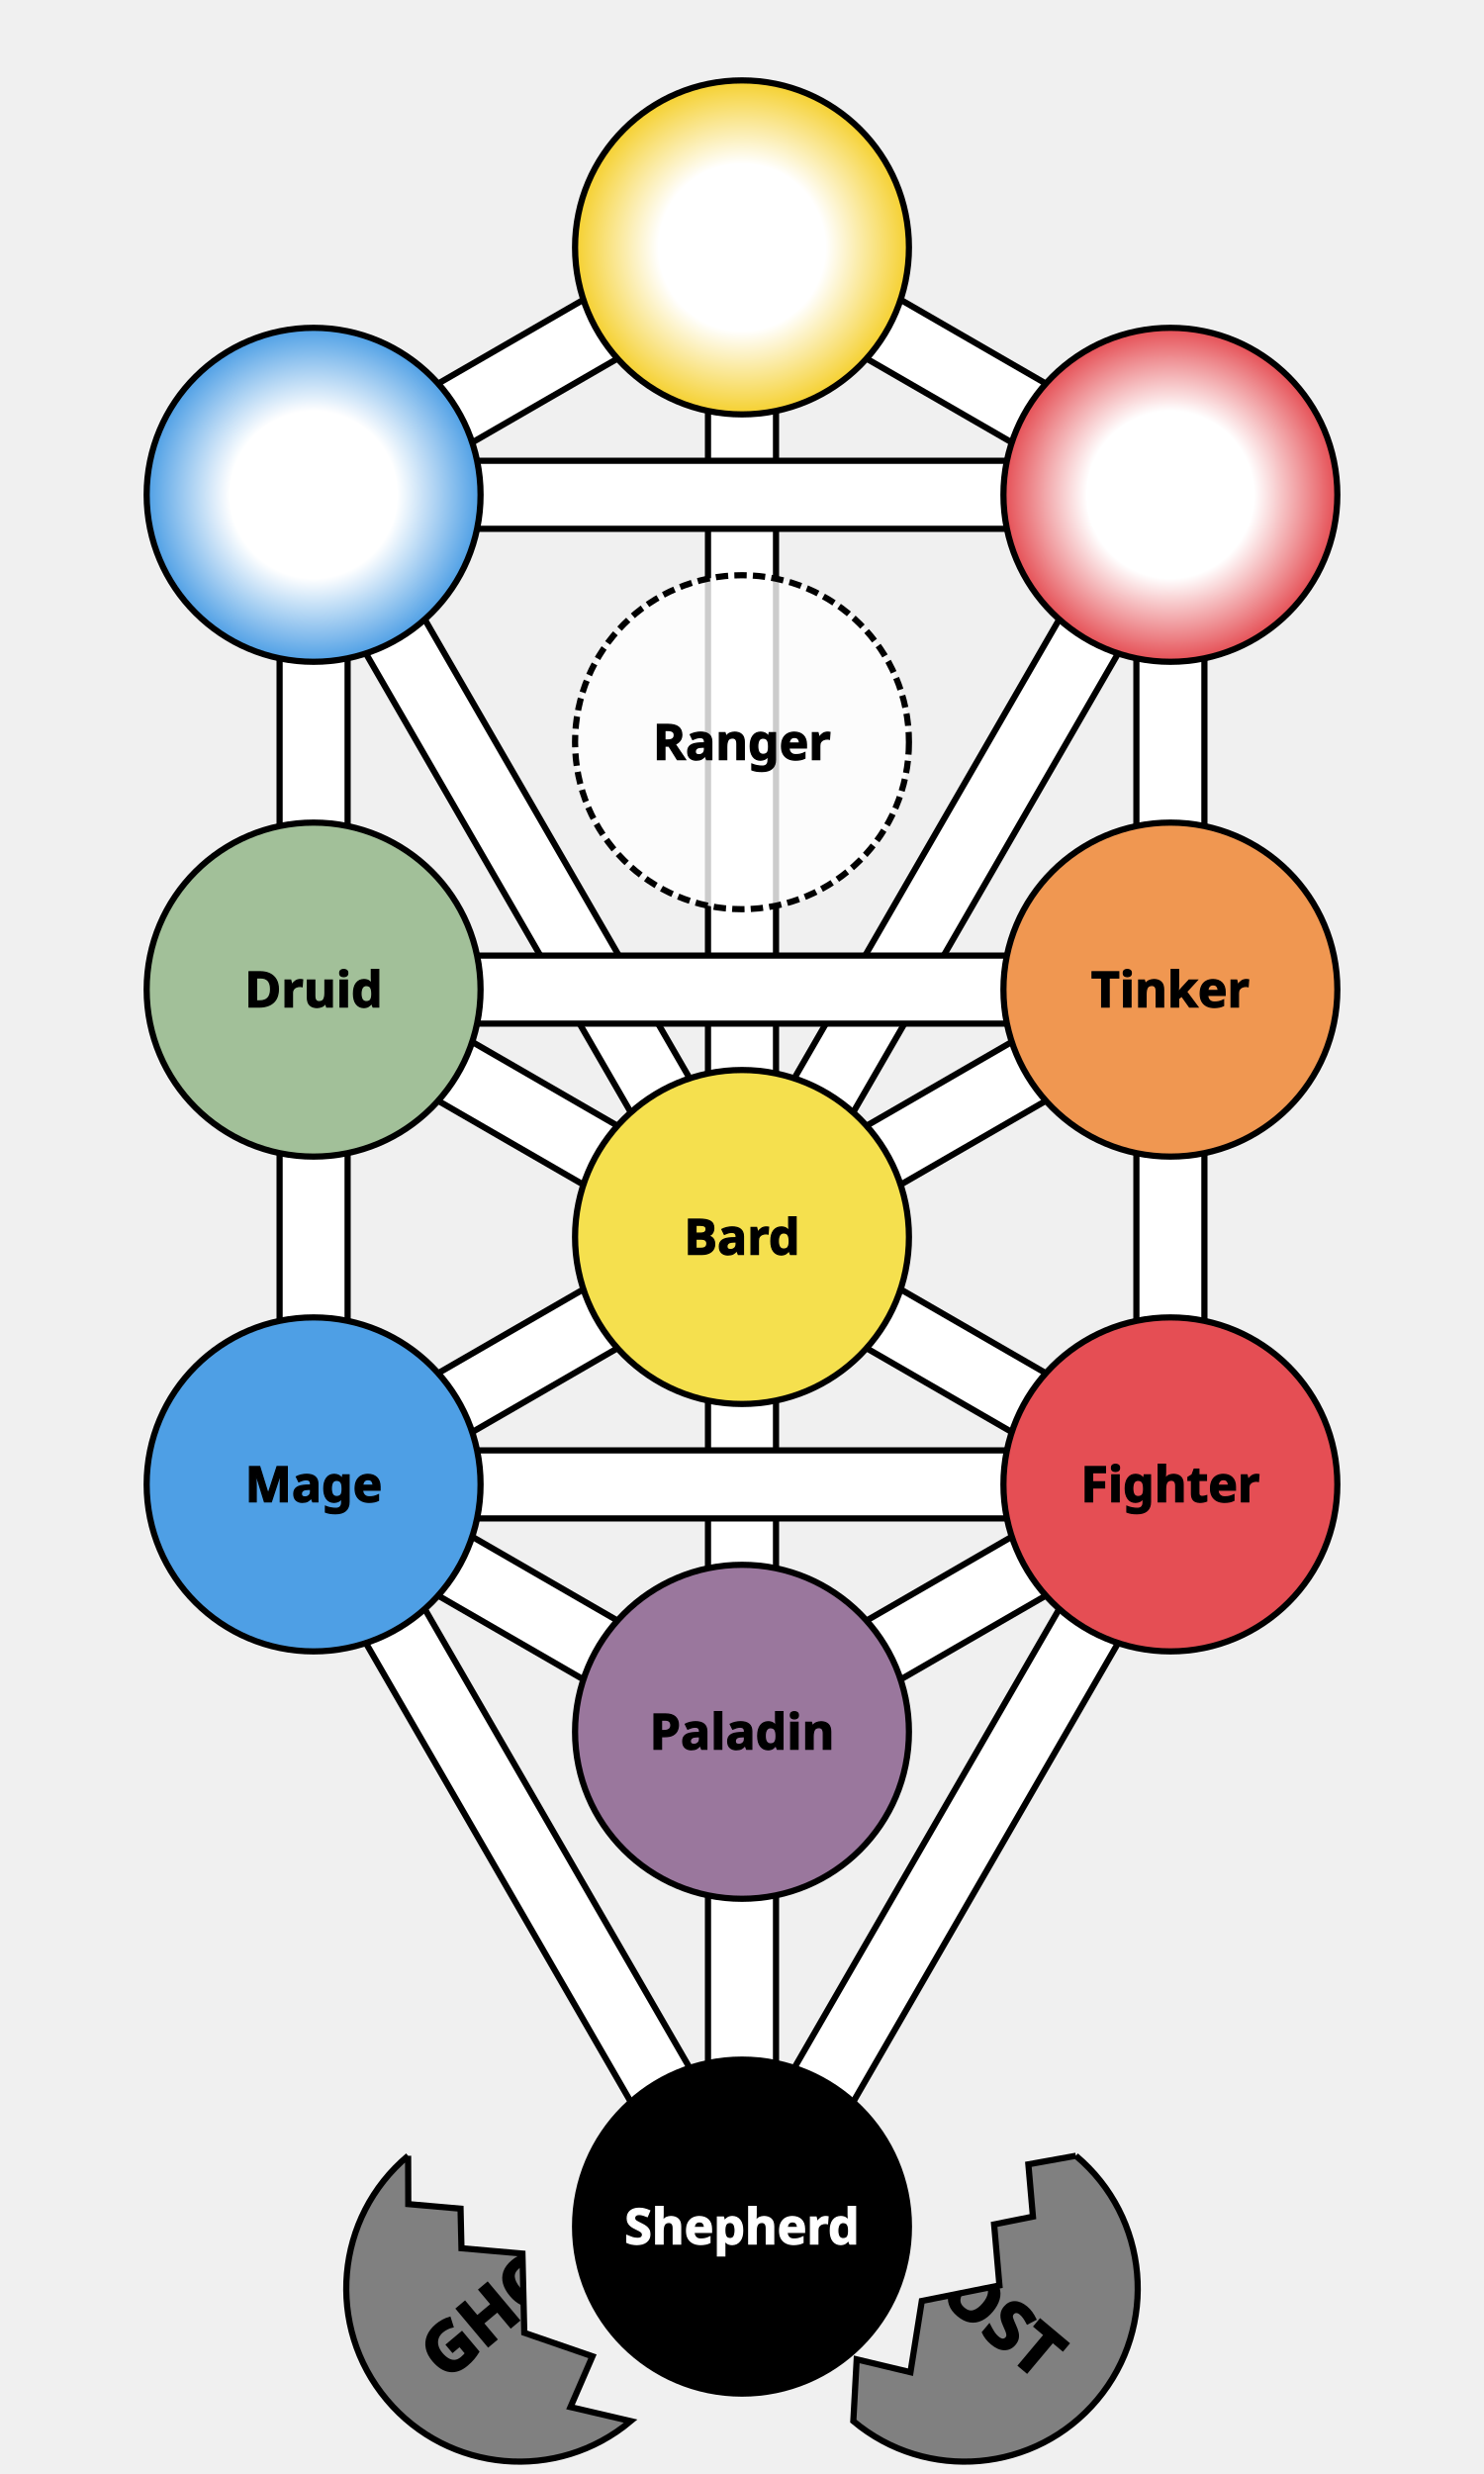
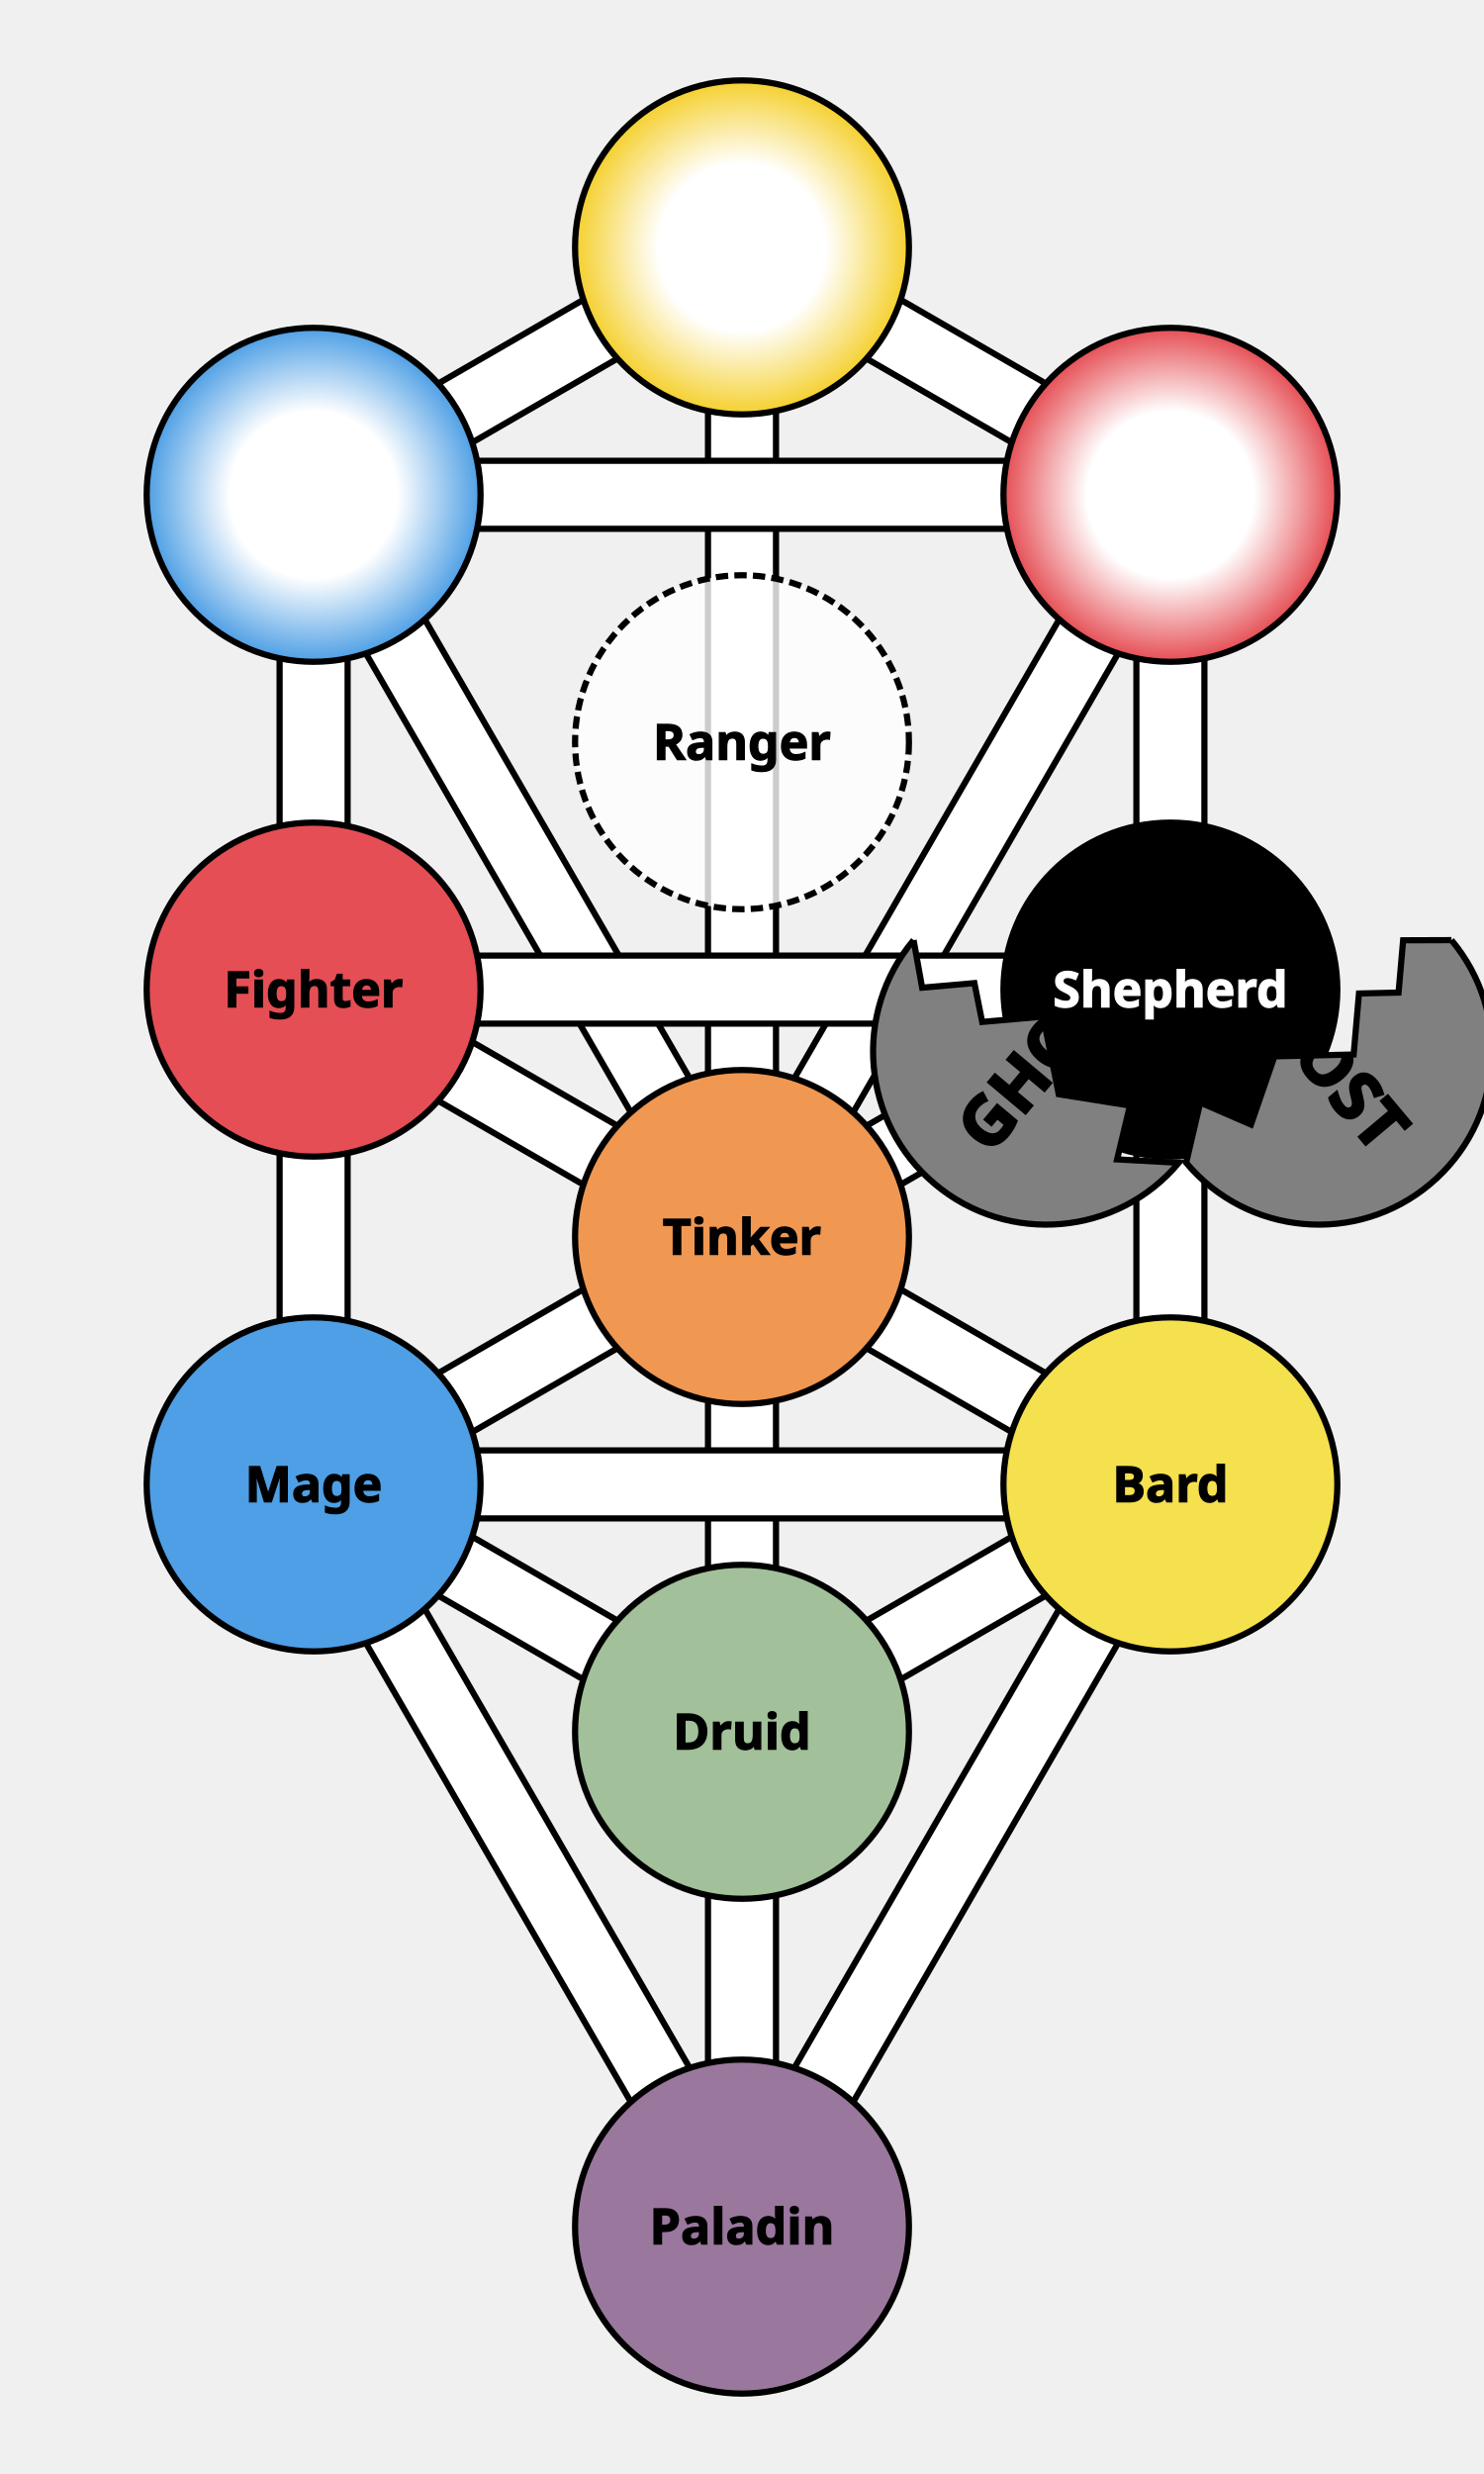
<svg xmlns="http://www.w3.org/2000/svg" xmlns:xlink="http://www.w3.org/1999/xlink" version="1.2" width="360" height="600" viewBox="-600 -1000 1200 2000" preserveAspectRatio="xMinYMin meet">
  <style type="text/css">

   g.midtext text {
      text-anchor: middle; 
      dominant-baseline: middle; 
   } 

</style>
  <defs>
    <circle id="sephira" r="135">
      </circle>
+     <radialGradient id="loveGrad">
+       <stop offset="0%" stop-color="white" />
+       <stop offset="50%" stop-color="white" />
+       <stop offset="100%" stop-color="#f5d02e" />
+     </radialGradient>
+     <radialGradient id="courageGrad">
+       <stop offset="0%" stop-color="white" />
+       <stop offset="50%" stop-color="white" />
+       <stop offset="100%" stop-color="#e54e54" />
+     </radialGradient>
+     <radialGradient id="truthGrad">
+       <stop offset="0%" stop-color="white" />
+       <stop offset="50%" stop-color="white" />
+       <stop offset="100%" stop-color="#4e9fe5" />
+     </radialGradient>
    <path id="path-11" fill="none" d="M0,-800 L 346.41,-600" />
    <path id="path-12" fill="none" d="M-346.41,-600 L0,-800" />
    <path id="path-13" fill="none" d="M0,-800 L 0,0" />
    <path id="path-14" fill="none" d="M-346.41,-600 L346.41,-600" />
    <path id="path-15" fill="none" d="M0,0 L346.41,-600" />
    <path id="path-16" fill="none" d="M346.41,-600 L346.41,-200" />
    <path id="path-17" fill="none" d="M-346.41,-600 L0,0" />
    <path id="path-18" fill="none" d="M-346.41,-600 L-346.41,-200" />
    <path id="path-19" fill="none" d="M-346.41,-200 L346.41,-200" />
    <path id="path-20" fill="none" d="M0,0 L346.41,-200" />
    <path id="path-21" fill="none" d="M346.41,-200 L346.41,200" />
    <path id="path-22" fill="none" d="M-346.41,-200 L0,0" />
    <path id="path-23" fill="none" d="M-346.41,-200 L-346.41,200" />
    <path id="path-24" fill="none" d="M0,0 L346.41,200" />
    <path id="path-25" fill="none" d="M0,0 L0,400" />
    <path id="path-26" fill="none" d="M-346.41,200 L0,0" />
    <path id="path-27" fill="none" d="M-346.41,200 L346.41,200" />
    <path id="path-28" fill="none" d="M0,400 L346.41,200" />
    <path id="path-29" fill="none" d="M0,800 L346.41,200" />
    <path id="path-30" fill="none" d="M-346.41,200 L0,400" />
    <path id="path-31" fill="none" d="M-346.41,200 L0,800" />
    <path id="path-32" fill="none" d="M0,400 L0,800" />
  </defs>
  <g>
    <use xlink:href="#path-11" stroke="black" stroke-width="60" />
    <use xlink:href="#path-11" stroke="white" stroke-width="50" />
    <use xlink:href="#path-12" stroke="black" stroke-width="60" />
    <use xlink:href="#path-12" stroke="white" stroke-width="50" />
    <use xlink:href="#path-13" stroke="black" stroke-width="60" />
    <use xlink:href="#path-13" stroke="white" stroke-width="50" />
    <use xlink:href="#path-14" stroke="black" stroke-width="60" />
    <use xlink:href="#path-14" stroke="white" stroke-width="50" />
    <use xlink:href="#path-15" stroke="black" stroke-width="60" />
    <use xlink:href="#path-15" stroke="white" stroke-width="50" />
    <use xlink:href="#path-16" stroke="black" stroke-width="60" />
    <use xlink:href="#path-16" stroke="white" stroke-width="50" />
    <use xlink:href="#path-17" stroke="black" stroke-width="60" />
    <use xlink:href="#path-17" stroke="white" stroke-width="50" />
    <use xlink:href="#path-18" stroke="black" stroke-width="60" />
    <use xlink:href="#path-18" stroke="white" stroke-width="50" />
    <use xlink:href="#path-19" stroke="black" stroke-width="60" />
    <use xlink:href="#path-19" stroke="white" stroke-width="50" />
    <use xlink:href="#path-20" stroke="black" stroke-width="60" />
    <use xlink:href="#path-20" stroke="white" stroke-width="50" />
    <use xlink:href="#path-21" stroke="black" stroke-width="60" />
    <use xlink:href="#path-21" stroke="white" stroke-width="50" />
    <use xlink:href="#path-22" stroke="black" stroke-width="60" />
    <use xlink:href="#path-22" stroke="white" stroke-width="50" />
    <use xlink:href="#path-23" stroke="black" stroke-width="60" />
    <use xlink:href="#path-23" stroke="white" stroke-width="50" />
    <use xlink:href="#path-24" stroke="black" stroke-width="60" />
    <use xlink:href="#path-24" stroke="white" stroke-width="50" />
    <use xlink:href="#path-25" stroke="black" stroke-width="60" />
    <use xlink:href="#path-25" stroke="white" stroke-width="50" />
    <use xlink:href="#path-26" stroke="black" stroke-width="60" />
    <use xlink:href="#path-26" stroke="white" stroke-width="50" />
    <use xlink:href="#path-27" stroke="black" stroke-width="60" />
    <use xlink:href="#path-27" stroke="white" stroke-width="50" />
    <use xlink:href="#path-28" stroke="black" stroke-width="60" />
    <use xlink:href="#path-28" stroke="white" stroke-width="50" />
    <use xlink:href="#path-29" stroke="black" stroke-width="60" />
    <use xlink:href="#path-29" stroke="white" stroke-width="50" />
    <use xlink:href="#path-30" stroke="black" stroke-width="60" />
    <use xlink:href="#path-30" stroke="white" stroke-width="50" />
    <use xlink:href="#path-31" stroke="black" stroke-width="60" />
    <use xlink:href="#path-31" stroke="white" stroke-width="50" />
    <use xlink:href="#path-32" stroke="black" stroke-width="60" />
    <use xlink:href="#path-32" stroke="white" stroke-width="50" />
  </g>
  <g stroke="black" stroke-width="5">
-     <radialGradient id="loveGrad">
-       <stop offset="0%" stop-color="white" />
-       <stop offset="50%" stop-color="white" />
-       <stop offset="100%" stop-color="#f5d02e" />
-     </radialGradient>
-     <radialGradient id="courageGrad">
-       <stop offset="0%" stop-color="white" />
-       <stop offset="50%" stop-color="white" />
-       <stop offset="100%" stop-color="#e54e54" />
-     </radialGradient>
-     <radialGradient id="truthGrad">
-       <stop offset="0%" stop-color="white" />
-       <stop offset="50%" stop-color="white" />
-       <stop offset="100%" stop-color="#4e9fe5" />
-     </radialGradient>
    <use xlink:href="#sephira" fill="url(#loveGrad)" x="0" y="-800" />
    <use xlink:href="#sephira" fill="url(#courageGrad)" x="346.41" y="-600" />
    <use xlink:href="#sephira" fill="url(#truthGrad)" x="-346.41" y="-600" />
    <use xlink:href="#sephira" x="0" y="-400" fill="white" fill-opacity="0.8" stroke-dasharray="10 5" />
-     <use xlink:href="#sephira" fill="#f09751" x="346.41" y="-200" />
-     <use xlink:href="#sephira" fill="#a2c099" x="-346.41" y="-200" />
-     <use xlink:href="#sephira" fill="#f5e04e" x="0" y="0" />
-     <use xlink:href="#sephira" fill="#e54e54" x="346.41" y="200" />
+     <use xlink:href="#sephira" fill="#000000" x="346.41" y="-200" />
+     <use xlink:href="#sephira" fill="#e54e54" x="-346.41" y="-200" />
+     <use xlink:href="#sephira" fill="#f09751" x="0" y="0" />
+     <use xlink:href="#sephira" fill="#f5e04e" x="346.41" y="200" />
    <use xlink:href="#sephira" fill="#4e9fe5" x="-346.41" y="200" />
-     <use xlink:href="#sephira" fill="#9a779d" x="0" y="400" />
-     <use xlink:href="#sephira" fill="black" x="0" y="800" />
+     <use xlink:href="#sephira" fill="#a2c099" x="0" y="400" />
+     <use xlink:href="#sephira" fill="#9a779d" x="0" y="800" />
  </g>
  <g class="midtext" fill="black" stroke="black" stroke-width="1" font-size="40" font-family="verdana, sans-serif" font-weight="bold">
-     <text x="346.41" y="-200">Tinker</text>
-     <text x="-346.41" y="-200">Druid</text>
-     <text x="0" y="0">Bard</text>
-     <text x="346.41" y="200">Fighter</text>
+     <text x="346.41" y="-200" fill="white" stroke="white">Shepherd</text>
+     <text x="-346.41" y="-200">Fighter</text>
+     <text x="0" y="0">Tinker</text>
+     <text x="346.41" y="200">Bard</text>
    <text x="-346.41" y="200">Mage</text>
-     <text x="0" y="400">Paladin</text>
-     <text stroke="white" fill="white" x="0" y="800">Shepherd</text>
+     <text x="0" y="400">Druid</text>
+     <text x="0" y="800">Paladin</text>
    <text x="0" y="-400">Ranger</text>
  </g>
  <defs>
    <text id="prideText" fill="black" stroke="black" stroke-width="2" font-size="55" dominant-baseline="middle" text-anchor="middle" font-family="verdana, sans-serif" font-weight="bold">GHOST</text>
    <path id="leftEggShape" d="M0 -140 A122 122, 0 0 0, 0 140        L -30 100, 10 80, -20 30, 20 -20,           -15 -55, 5 -80, -25 -110,          0 -140">
      </path>
    <clipPath id="leftEggClip">
      <use xlink:href="#leftEggShape" />
    </clipPath>
    <g id="leftEgg">
      <use xlink:href="#leftEggShape" fill="gray" stroke="black" stroke-width="5" />
      <use xlink:href="#prideText" clip-path="url(#leftEggClip)" />
    </g>
    <path id="rightEggShape" d="M0 -140 A122 122, 0 0 1, 0 140        L -30 100, 10 80, -20 30, 20 -20,           -15 -55, 5 -80, -25 -110,          0 -140">
      </path>
    <clipPath id="rightEggClip">
      <use xlink:href="#rightEggShape" />
    </clipPath>
    <g id="rightEgg">
      <use xlink:href="#rightEggShape" fill="gray" stroke="black" stroke-width="5" />
      <use xlink:href="#prideText" clip-path="url(#rightEggClip)" />
    </g>
  </defs>
  <g>
-     <use xlink:href="#leftEgg" transform="translate(-180,850) rotate(-40)" />
-     <use xlink:href="#rightEgg" transform="translate(180,850) rotate(40)" />
+     <use xlink:href="#leftEgg" transform="translate(246,-150) rotate(-50)" />
+     <use xlink:href="#rightEgg" transform="translate(466.41,-150) rotate(50)" />
  </g>
</svg>
